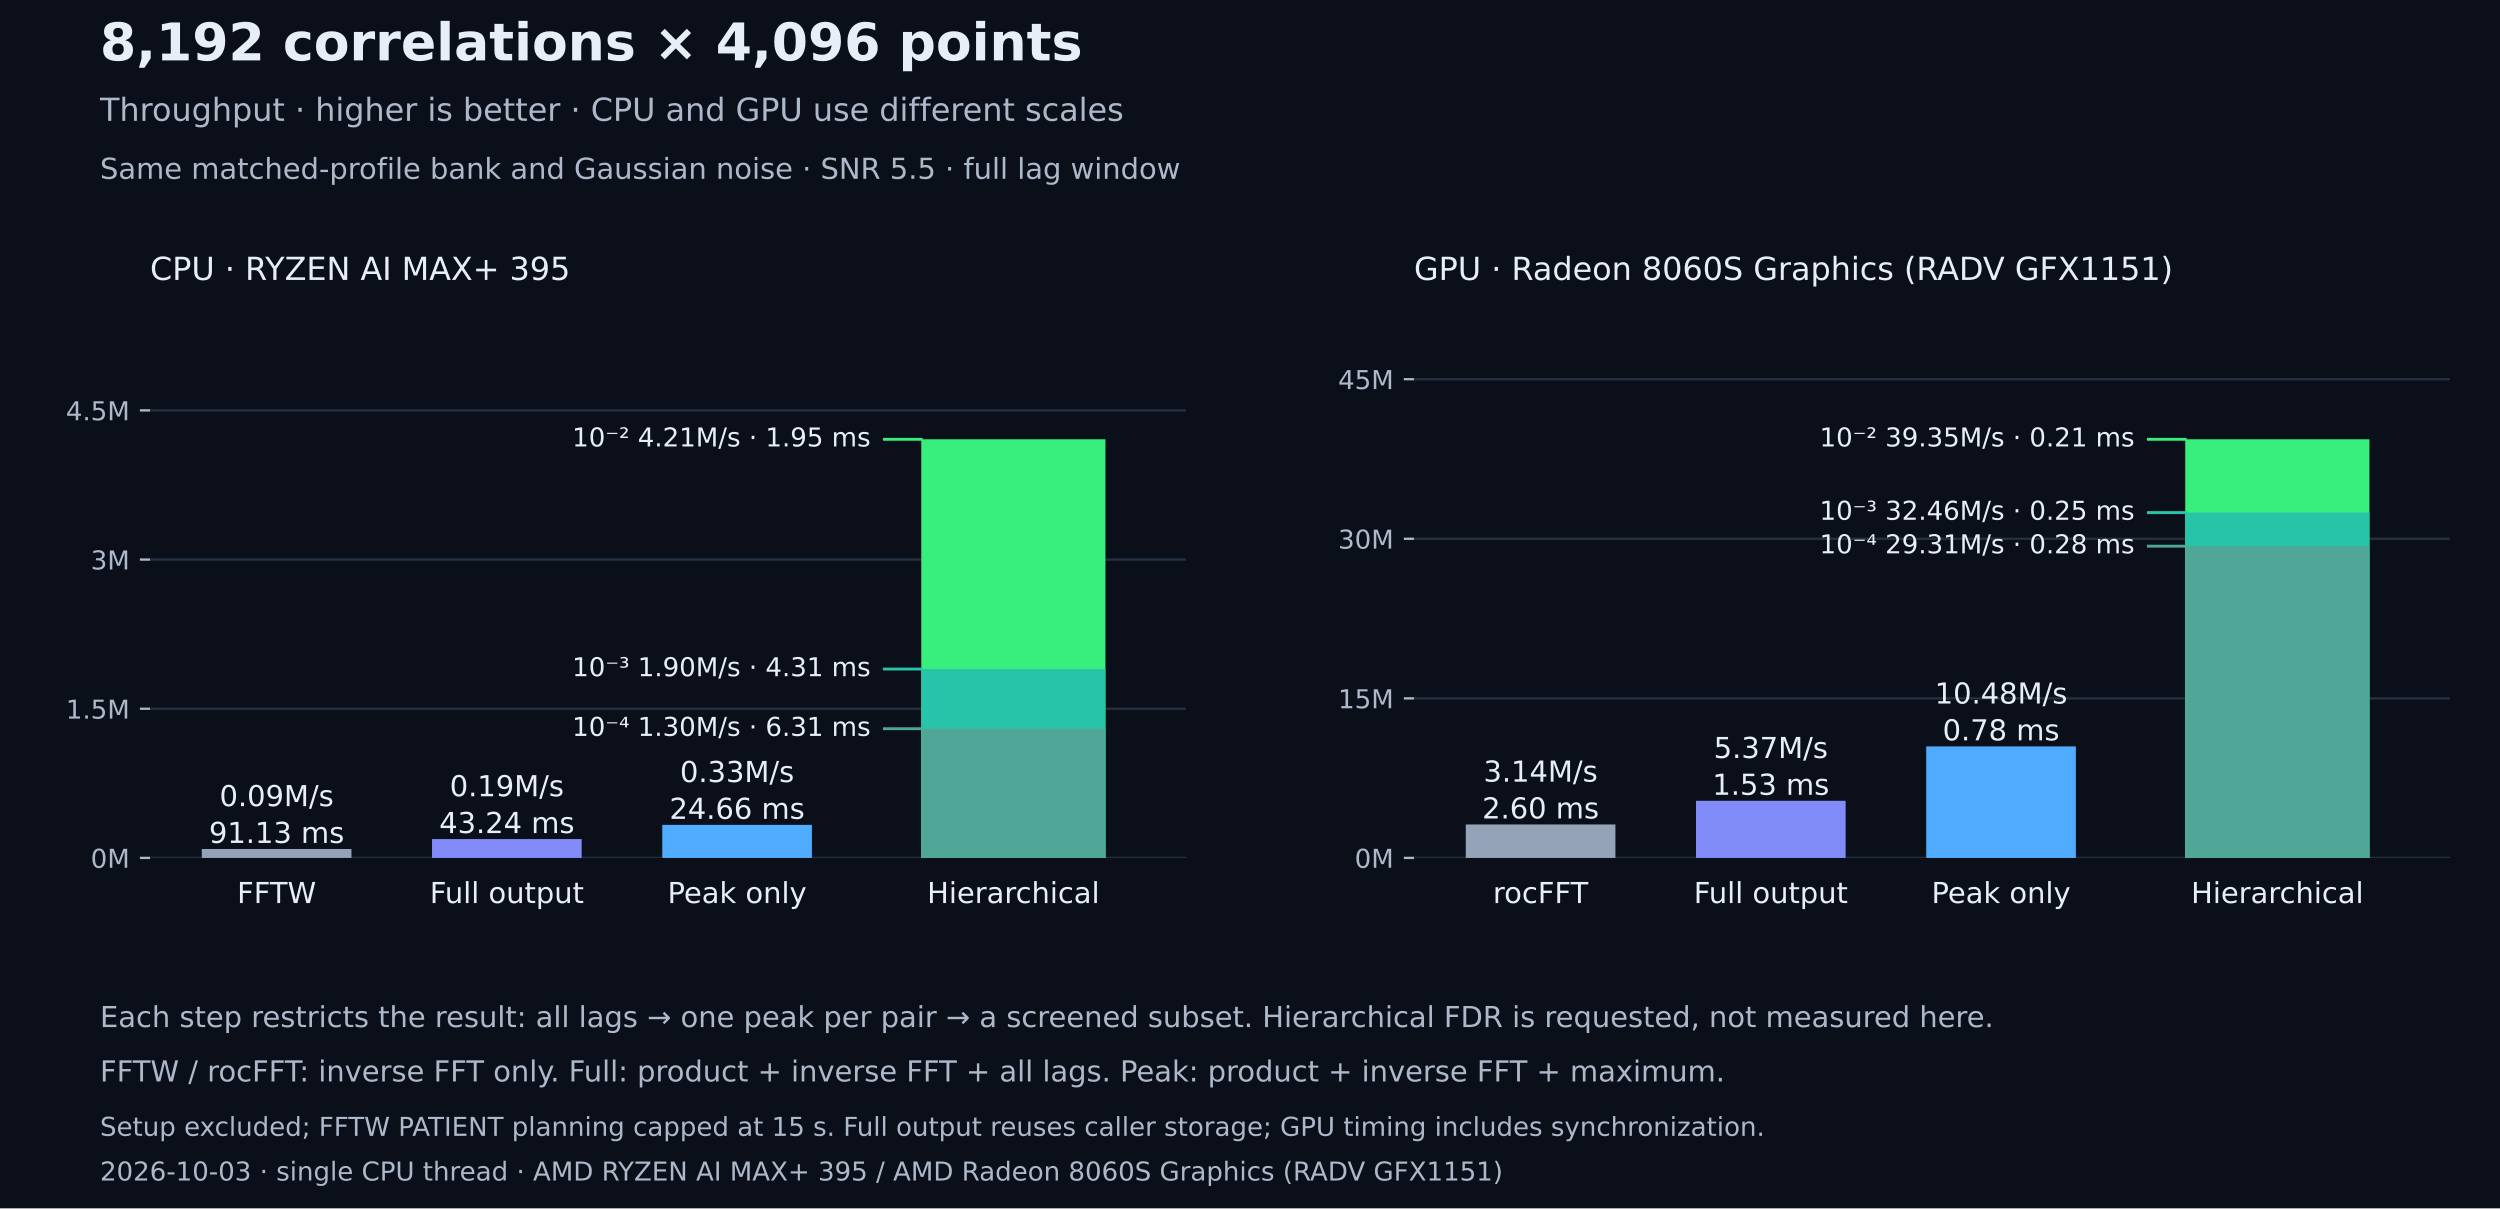
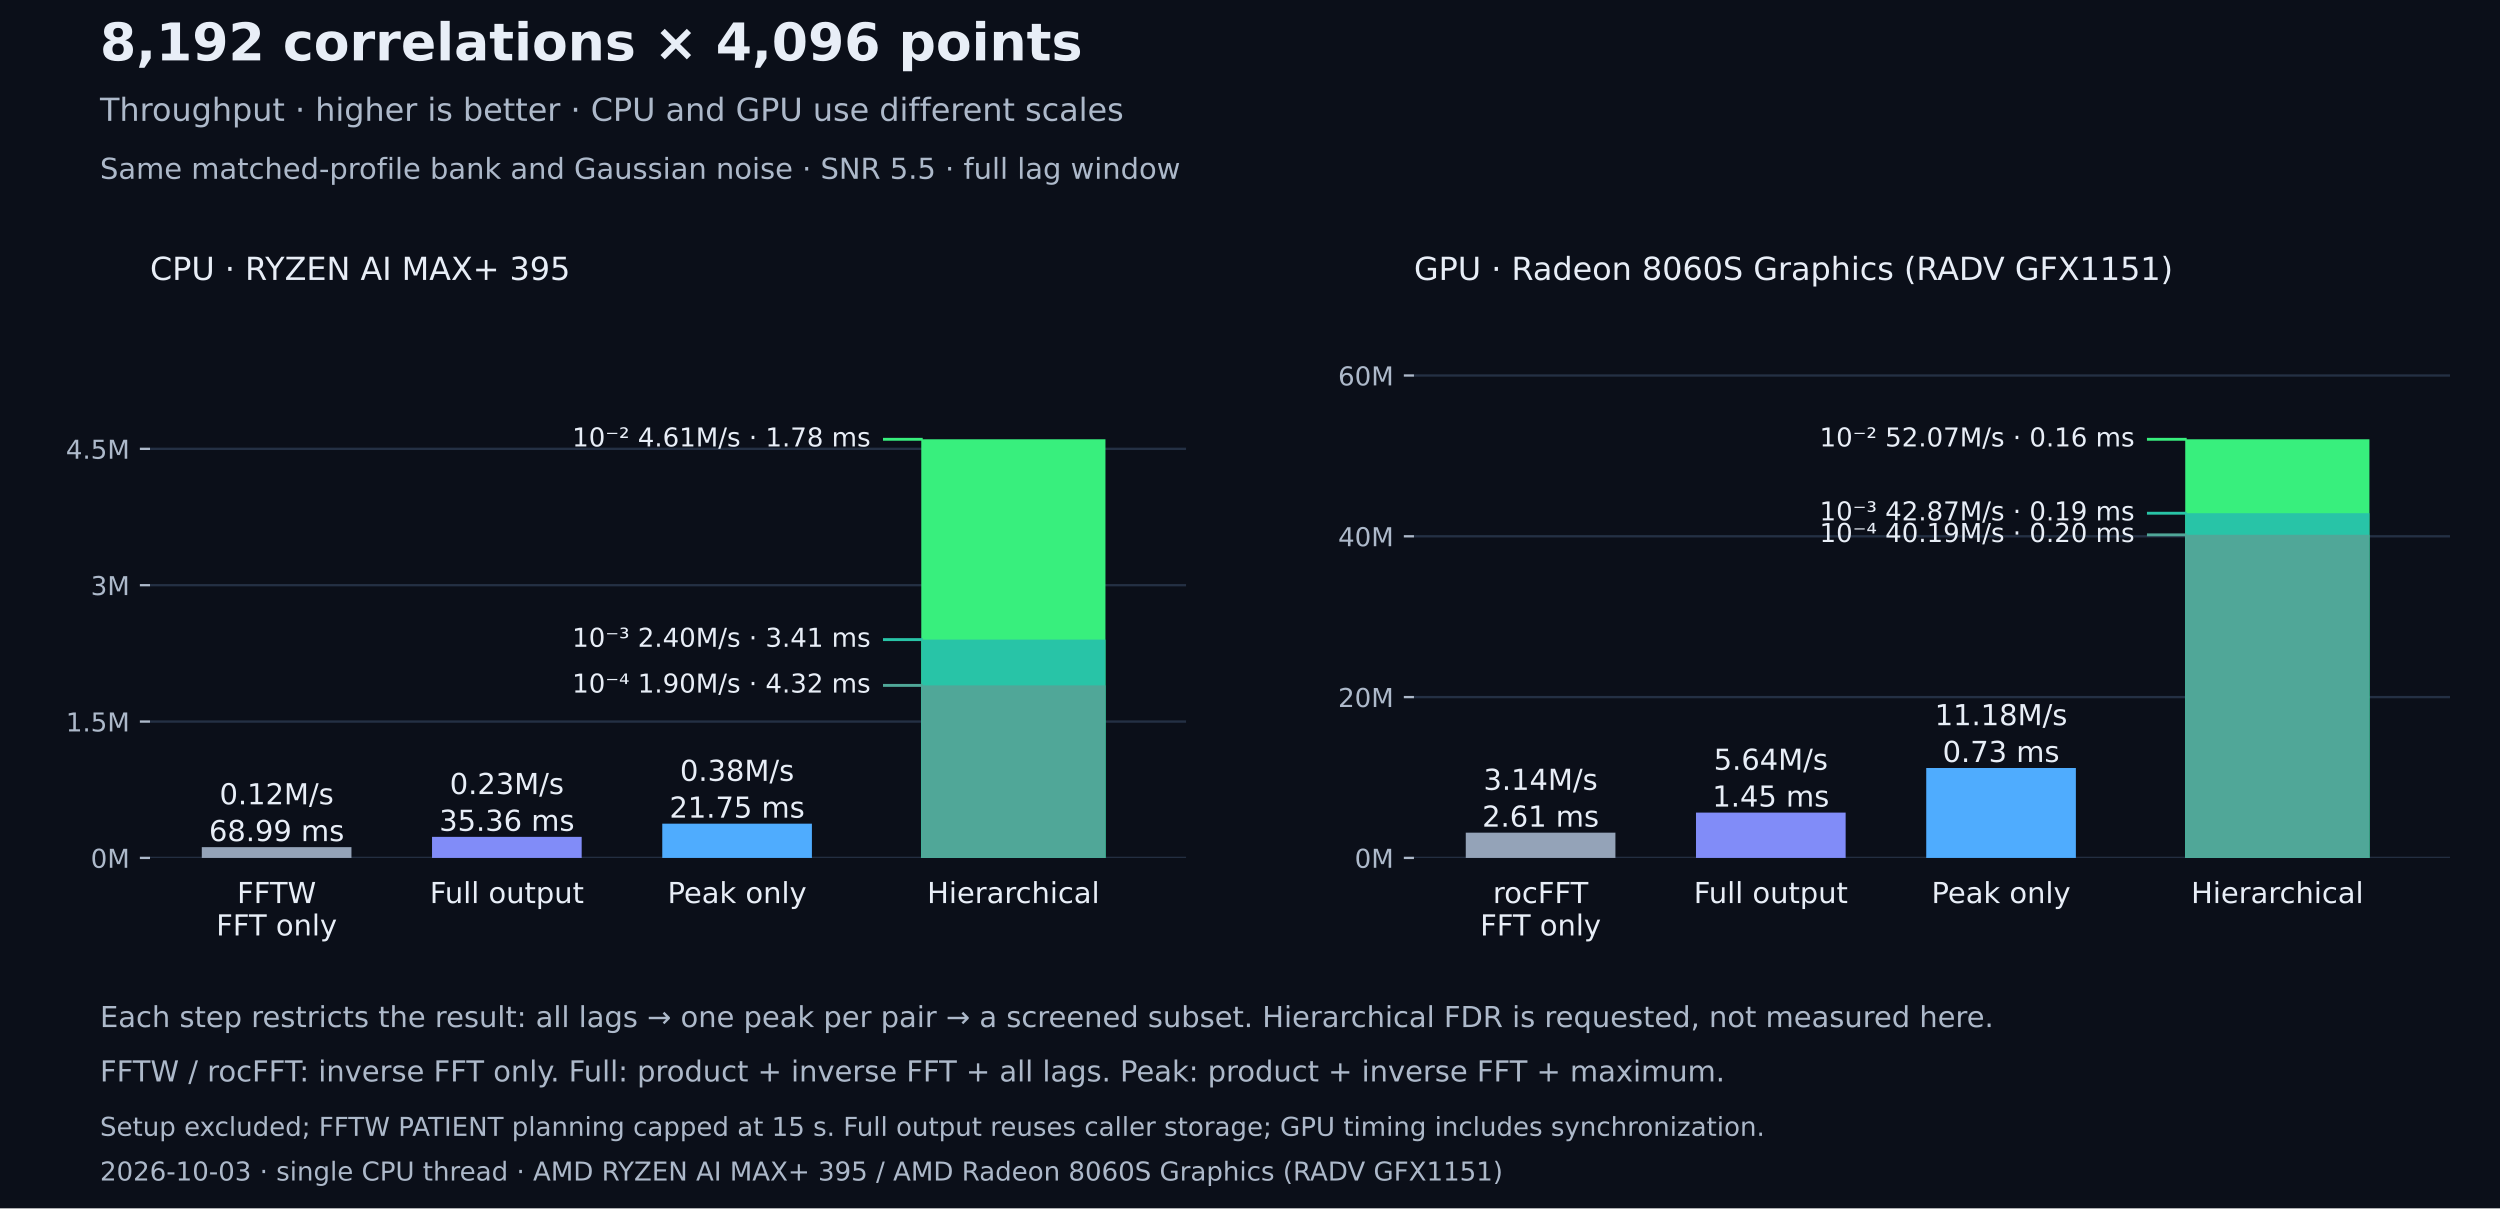
<svg xmlns="http://www.w3.org/2000/svg" xmlns:xlink="http://www.w3.org/1999/xlink" width="864pt" height="417.6pt" viewBox="0 0 864 417.6" version="1.1">
  <defs>
    <style type="text/css">*{stroke-linejoin: round; stroke-linecap: butt}</style>
  </defs>
  <g id="figure_1">
    <g id="patch_1">
      <path d="M 0 417.6 L 864 417.6 L 864 0 L 0 0 z " style="fill: #0b0f19" />
    </g>
    <g id="axes_1">
      <g id="patch_2">
        <path d="M 51.84 296.496 L 409.894 296.496 L 409.894 112.752 L 51.84 112.752 z " style="fill: #0b0f19" />
      </g>
      <g id="matplotlib.axis_1">
        <g id="xtick_1">
          <g id="line2d_1" />
          <g id="text_1">
-             <text style="font-size: 10px; font-family: 'DejaVu Sans'; text-anchor: middle; fill: #e8eef7" x="95.602" y="312.094" transform="rotate(-0 95.60216 312.0944)">FFTW</text>
+             <text style="font-size: 10px; font-family: 'DejaVu Sans'; fill: #e8eef7" transform="translate(81.94044 312.0944)">FFTW</text>
+             <text style="font-size: 10px; font-family: 'DejaVu Sans'; fill: #e8eef7" transform="translate(74.71857 323.2923)">FFT only</text>
          </g>
        </g>
        <g id="xtick_2">
          <g id="line2d_2" />
          <g id="text_2">
            <text style="font-size: 10px; font-family: 'DejaVu Sans'; text-anchor: middle; fill: #e8eef7" x="175.17" y="312.094" transform="rotate(-0 175.1697 312.0944)">Full output</text>
          </g>
        </g>
        <g id="xtick_3">
          <g id="line2d_3" />
          <g id="text_3">
            <text style="font-size: 10px; font-family: 'DejaVu Sans'; text-anchor: middle; fill: #e8eef7" x="254.737" y="312.094" transform="rotate(-0 254.7373 312.0944)">Peak only</text>
          </g>
        </g>
        <g id="xtick_4">
          <g id="line2d_4" />
          <g id="text_4">
            <text style="font-size: 10px; font-family: 'DejaVu Sans'; text-anchor: middle; fill: #e8eef7" x="350.218" y="312.094" transform="rotate(-0 350.2184 312.0944)">Hierarchical</text>
          </g>
        </g>
      </g>
      <g id="matplotlib.axis_2">
        <g id="ytick_1">
          <g id="line2d_5">
-             <path d="M 51.84 296.496 L 409.894 296.496 " clip-path="url(#p816e068fee)" style="fill: none; stroke: #243044; stroke-width: 0.8; stroke-linecap: square" />
+             <path d="M 51.84 296.496 L 409.894 296.496 " clip-path="url(#p16ffa9c2d5)" style="fill: none; stroke: #243044; stroke-width: 0.8; stroke-linecap: square" />
          </g>
          <g id="line2d_6">
            <defs>
-               <path id="m3852614206" d="M 0 0 L -3.5 0 " style="stroke: #adb9ca; stroke-width: 0.8" />
+               <path id="m19e0b57fc1" d="M 0 0 L -3.5 0 " style="stroke: #adb9ca; stroke-width: 0.8" />
            </defs>
            <g>
-               <use xlink:href="#m3852614206" x="51.84" y="296.496" style="fill: #adb9ca; stroke: #adb9ca; stroke-width: 0.8" />
+               <use xlink:href="#m19e0b57fc1" x="51.84" y="296.496" style="fill: #adb9ca; stroke: #adb9ca; stroke-width: 0.8" />
            </g>
          </g>
          <g id="text_5">
            <text style="font-size: 9px; font-family: 'DejaVu Sans'; text-anchor: end; fill: #adb9ca" x="44.84" y="299.915" transform="rotate(-0 44.84 299.9153)">0M</text>
          </g>
        </g>
        <g id="ytick_2">
          <g id="line2d_7">
-             <path d="M 51.84 244.939 L 409.894 244.939 " clip-path="url(#p816e068fee)" style="fill: none; stroke: #243044; stroke-width: 0.8; stroke-linecap: square" />
+             <path d="M 51.84 249.371 L 409.894 249.371 " clip-path="url(#p16ffa9c2d5)" style="fill: none; stroke: #243044; stroke-width: 0.8; stroke-linecap: square" />
          </g>
          <g id="line2d_8">
            <g>
-               <use xlink:href="#m3852614206" x="51.84" y="244.939" style="fill: #adb9ca; stroke: #adb9ca; stroke-width: 0.8" />
+               <use xlink:href="#m19e0b57fc1" x="51.84" y="249.371" style="fill: #adb9ca; stroke: #adb9ca; stroke-width: 0.8" />
            </g>
          </g>
          <g id="text_6">
-             <text style="font-size: 9px; font-family: 'DejaVu Sans'; text-anchor: end; fill: #adb9ca" x="44.84" y="248.358" transform="rotate(-0 44.84 248.3583)">1.5M</text>
+             <text style="font-size: 9px; font-family: 'DejaVu Sans'; text-anchor: end; fill: #adb9ca" x="44.84" y="252.79" transform="rotate(-0 44.84 252.79)">1.5M</text>
          </g>
        </g>
        <g id="ytick_3">
          <g id="line2d_9">
-             <path d="M 51.84 193.382 L 409.894 193.382 " clip-path="url(#p816e068fee)" style="fill: none; stroke: #243044; stroke-width: 0.8; stroke-linecap: square" />
+             <path d="M 51.84 202.245 L 409.894 202.245 " clip-path="url(#p16ffa9c2d5)" style="fill: none; stroke: #243044; stroke-width: 0.8; stroke-linecap: square" />
          </g>
          <g id="line2d_10">
            <g>
-               <use xlink:href="#m3852614206" x="51.84" y="193.382" style="fill: #adb9ca; stroke: #adb9ca; stroke-width: 0.8" />
+               <use xlink:href="#m19e0b57fc1" x="51.84" y="202.245" style="fill: #adb9ca; stroke: #adb9ca; stroke-width: 0.8" />
            </g>
          </g>
          <g id="text_7">
-             <text style="font-size: 9px; font-family: 'DejaVu Sans'; text-anchor: end; fill: #adb9ca" x="44.84" y="196.801" transform="rotate(-0 44.84 196.8013)">3M</text>
+             <text style="font-size: 9px; font-family: 'DejaVu Sans'; text-anchor: end; fill: #adb9ca" x="44.84" y="205.665" transform="rotate(-0 44.84 205.6647)">3M</text>
          </g>
        </g>
        <g id="ytick_4">
          <g id="line2d_11">
-             <path d="M 51.84 141.825 L 409.894 141.825 " clip-path="url(#p816e068fee)" style="fill: none; stroke: #243044; stroke-width: 0.8; stroke-linecap: square" />
+             <path d="M 51.84 155.12 L 409.894 155.12 " clip-path="url(#p16ffa9c2d5)" style="fill: none; stroke: #243044; stroke-width: 0.8; stroke-linecap: square" />
          </g>
          <g id="line2d_12">
            <g>
-               <use xlink:href="#m3852614206" x="51.84" y="141.825" style="fill: #adb9ca; stroke: #adb9ca; stroke-width: 0.8" />
+               <use xlink:href="#m19e0b57fc1" x="51.84" y="155.12" style="fill: #adb9ca; stroke: #adb9ca; stroke-width: 0.8" />
            </g>
          </g>
          <g id="text_8">
-             <text style="font-size: 9px; font-family: 'DejaVu Sans'; text-anchor: end; fill: #adb9ca" x="44.84" y="145.244" transform="rotate(-0 44.84 145.2443)">4.5M</text>
+             <text style="font-size: 9px; font-family: 'DejaVu Sans'; text-anchor: end; fill: #adb9ca" x="44.84" y="158.539" transform="rotate(-0 44.84 158.5395)">4.5M</text>
          </g>
        </g>
      </g>
      <g id="patch_3">
-         <path d="M 69.743 296.496 L 121.462 296.496 L 121.462 293.406 L 69.743 293.406 z " clip-path="url(#p816e068fee)" style="fill: #94a3b8" />
+         <path d="M 69.743 296.496 L 121.462 296.496 L 121.462 292.765 L 69.743 292.765 z " clip-path="url(#p16ffa9c2d5)" style="fill: #94a3b8" />
      </g>
      <g id="text_9">
-         <text style="font-size: 10px; font-family: 'DejaVu Sans'; fill: #e8eef7" transform="translate(75.86623 278.6089)">0.09M/s</text>
-         <text style="font-size: 10px; font-family: 'DejaVu Sans'; fill: #e8eef7" transform="translate(72.22404 291.3264)">91.13 ms</text>
+         <text style="font-size: 10px; font-family: 'DejaVu Sans'; fill: #e8eef7" transform="translate(75.86623 277.9683)">0.12M/s</text>
+         <text style="font-size: 10px; font-family: 'DejaVu Sans'; fill: #e8eef7" transform="translate(72.22404 290.6858)">68.99 ms</text>
      </g>
      <g id="patch_4">
-         <path d="M 149.31 296.496 L 201.029 296.496 L 201.029 289.984 L 149.31 289.984 z " clip-path="url(#p816e068fee)" style="fill: #818cf8" />
+         <path d="M 149.31 296.496 L 201.029 296.496 L 201.029 289.218 L 149.31 289.218 z " clip-path="url(#p16ffa9c2d5)" style="fill: #818cf8" />
      </g>
      <g id="text_10">
-         <text style="font-size: 10px; font-family: 'DejaVu Sans'; fill: #e8eef7" transform="translate(155.4338 275.1872)">0.19M/s</text>
-         <text style="font-size: 10px; font-family: 'DejaVu Sans'; fill: #e8eef7" transform="translate(151.7916 287.9047)">43.24 ms</text>
+         <text style="font-size: 10px; font-family: 'DejaVu Sans'; fill: #e8eef7" transform="translate(155.4338 274.4208)">0.23M/s</text>
+         <text style="font-size: 10px; font-family: 'DejaVu Sans'; fill: #e8eef7" transform="translate(151.7916 287.1383)">35.36 ms</text>
      </g>
      <g id="patch_5">
-         <path d="M 228.878 296.496 L 280.597 296.496 L 280.597 285.077 L 228.878 285.077 z " clip-path="url(#p816e068fee)" style="fill: #4facfe" />
+         <path d="M 228.878 296.496 L 280.597 296.496 L 280.597 284.665 L 228.878 284.665 z " clip-path="url(#p16ffa9c2d5)" style="fill: #4facfe" />
      </g>
      <g id="text_11">
-         <text style="font-size: 10px; font-family: 'DejaVu Sans'; fill: #e8eef7" transform="translate(235.0014 270.28)">0.33M/s</text>
-         <text style="font-size: 10px; font-family: 'DejaVu Sans'; fill: #e8eef7" transform="translate(231.3592 282.9975)">24.66 ms</text>
+         <text style="font-size: 10px; font-family: 'DejaVu Sans'; fill: #e8eef7" transform="translate(235.0014 269.8675)">0.38M/s</text>
+         <text style="font-size: 10px; font-family: 'DejaVu Sans'; fill: #e8eef7" transform="translate(231.3592 282.585)">21.75 ms</text>
      </g>
      <g id="patch_6">
-         <path d="M 318.391 296.496 L 382.045 296.496 L 382.045 151.816 L 318.391 151.816 z " clip-path="url(#p816e068fee)" style="fill: #38ef7d" />
+         <path d="M 318.391 296.496 L 382.045 296.496 L 382.045 151.816 L 318.391 151.816 z " clip-path="url(#p16ffa9c2d5)" style="fill: #38ef7d" />
      </g>
      <g id="text_12">
-         <text style="font-size: 9px; font-family: 'DejaVu Sans'; text-anchor: end; fill: #e8eef7" x="300.886" y="154.299" transform="rotate(-0 300.8865 154.2991)">10⁻²  4.21M/s · 1.95 ms</text>
+         <text style="font-size: 9px; font-family: 'DejaVu Sans'; text-anchor: end; fill: #e8eef7" x="300.886" y="154.299" transform="rotate(-0 300.8865 154.2991)">10⁻²  4.61M/s · 1.78 ms</text>
      </g>
      <g id="patch_7">
-         <path d="M 318.391 296.496 L 382.045 296.496 L 382.045 231.22 L 318.391 231.22 z " clip-path="url(#p816e068fee)" style="fill: #28c4a7" />
+         <path d="M 318.391 296.496 L 382.045 296.496 L 382.045 221.044 L 318.391 221.044 z " clip-path="url(#p16ffa9c2d5)" style="fill: #28c4a7" />
      </g>
      <g id="text_13">
-         <text style="font-size: 9px; font-family: 'DejaVu Sans'; text-anchor: end; fill: #e8eef7" x="300.886" y="233.703" transform="rotate(-0 300.8865 233.7031)">10⁻³  1.90M/s · 4.31 ms</text>
+         <text style="font-size: 9px; font-family: 'DejaVu Sans'; text-anchor: end; fill: #e8eef7" x="300.886" y="223.527" transform="rotate(-0 300.8865 223.5271)">10⁻³  2.40M/s · 3.41 ms</text>
      </g>
      <g id="patch_8">
-         <path d="M 318.391 296.496 L 382.045 296.496 L 382.045 251.844 L 318.391 251.844 z " clip-path="url(#p816e068fee)" style="fill: #50a798" />
+         <path d="M 318.391 296.496 L 382.045 296.496 L 382.045 236.873 L 318.391 236.873 z " clip-path="url(#p16ffa9c2d5)" style="fill: #50a798" />
      </g>
      <g id="text_14">
-         <text style="font-size: 9px; font-family: 'DejaVu Sans'; text-anchor: end; fill: #e8eef7" x="300.886" y="254.327" transform="rotate(-0 300.8865 254.327)">10⁻⁴  1.30M/s · 6.31 ms</text>
+         <text style="font-size: 9px; font-family: 'DejaVu Sans'; text-anchor: end; fill: #e8eef7" x="300.886" y="239.356" transform="rotate(-0 300.8865 239.3562)">10⁻⁴  1.90M/s · 4.32 ms</text>
      </g>
      <g id="text_15">
        <text style="font-size: 11px; font-family: 'DejaVu Sans'; text-anchor: start; fill: #e8eef7" x="51.84" y="96.752" transform="rotate(-0 51.84 96.752)">CPU  ·  RYZEN AI MAX+ 395</text>
      </g>
      <g id="line2d_13">
-         <path d="M 305.661 151.816 L 318.391 151.816 " clip-path="url(#p816e068fee)" style="fill: none; stroke: #38ef7d; stroke-linecap: square" />
+         <path d="M 305.661 151.816 L 318.391 151.816 " clip-path="url(#p16ffa9c2d5)" style="fill: none; stroke: #38ef7d; stroke-linecap: square" />
      </g>
      <g id="line2d_14">
-         <path d="M 305.661 231.22 L 318.391 231.22 " clip-path="url(#p816e068fee)" style="fill: none; stroke: #28c4a7; stroke-linecap: square" />
+         <path d="M 305.661 221.044 L 318.391 221.044 " clip-path="url(#p16ffa9c2d5)" style="fill: none; stroke: #28c4a7; stroke-linecap: square" />
      </g>
      <g id="line2d_15">
-         <path d="M 305.661 251.844 L 318.391 251.844 " clip-path="url(#p816e068fee)" style="fill: none; stroke: #50a798; stroke-linecap: square" />
+         <path d="M 305.661 236.873 L 318.391 236.873 " clip-path="url(#p16ffa9c2d5)" style="fill: none; stroke: #50a798; stroke-linecap: square" />
      </g>
    </g>
    <g id="axes_2">
      <g id="patch_9">
        <path d="M 488.666 296.496 L 846.72 296.496 L 846.72 112.752 L 488.666 112.752 z " style="fill: #0b0f19" />
      </g>
      <g id="matplotlib.axis_3">
        <g id="xtick_5">
          <g id="line2d_16" />
          <g id="text_16">
-             <text style="font-size: 10px; font-family: 'DejaVu Sans'; text-anchor: middle; fill: #e8eef7" x="532.428" y="312.094" transform="rotate(-0 532.4281 312.0944)">rocFFT</text>
+             <text style="font-size: 10px; font-family: 'DejaVu Sans'; fill: #e8eef7" transform="translate(515.9586 312.0944)">rocFFT</text>
+             <text style="font-size: 10px; font-family: 'DejaVu Sans'; fill: #e8eef7" transform="translate(511.5445 323.2923)">FFT only</text>
          </g>
        </g>
        <g id="xtick_6">
          <g id="line2d_17" />
          <g id="text_17">
            <text style="font-size: 10px; font-family: 'DejaVu Sans'; text-anchor: middle; fill: #e8eef7" x="611.996" y="312.094" transform="rotate(-0 611.9957 312.0944)">Full output</text>
          </g>
        </g>
        <g id="xtick_7">
          <g id="line2d_18" />
          <g id="text_18">
            <text style="font-size: 10px; font-family: 'DejaVu Sans'; text-anchor: middle; fill: #e8eef7" x="691.563" y="312.094" transform="rotate(-0 691.5632 312.0944)">Peak only</text>
          </g>
        </g>
        <g id="xtick_8">
          <g id="line2d_19" />
          <g id="text_19">
            <text style="font-size: 10px; font-family: 'DejaVu Sans'; text-anchor: middle; fill: #e8eef7" x="787.044" y="312.094" transform="rotate(-0 787.0443 312.0944)">Hierarchical</text>
          </g>
        </g>
      </g>
      <g id="matplotlib.axis_4">
        <g id="ytick_5">
          <g id="line2d_20">
-             <path d="M 488.666 296.496 L 846.72 296.496 " clip-path="url(#pb76dbad64b)" style="fill: none; stroke: #243044; stroke-width: 0.8; stroke-linecap: square" />
+             <path d="M 488.666 296.496 L 846.72 296.496 " clip-path="url(#p9aa42aea86)" style="fill: none; stroke: #243044; stroke-width: 0.8; stroke-linecap: square" />
          </g>
          <g id="line2d_21">
            <g>
-               <use xlink:href="#m3852614206" x="488.666" y="296.496" style="fill: #adb9ca; stroke: #adb9ca; stroke-width: 0.8" />
+               <use xlink:href="#m19e0b57fc1" x="488.666" y="296.496" style="fill: #adb9ca; stroke: #adb9ca; stroke-width: 0.8" />
            </g>
          </g>
          <g id="text_20">
            <text style="font-size: 9px; font-family: 'DejaVu Sans'; text-anchor: end; fill: #adb9ca" x="481.666" y="299.915" transform="rotate(-0 481.6659 299.9153)">0M</text>
          </g>
        </g>
        <g id="ytick_6">
          <g id="line2d_22">
-             <path d="M 488.666 241.347 L 846.72 241.347 " clip-path="url(#pb76dbad64b)" style="fill: none; stroke: #243044; stroke-width: 0.8; stroke-linecap: square" />
+             <path d="M 488.666 240.924 L 846.72 240.924 " clip-path="url(#p9aa42aea86)" style="fill: none; stroke: #243044; stroke-width: 0.8; stroke-linecap: square" />
          </g>
          <g id="line2d_23">
            <g>
-               <use xlink:href="#m3852614206" x="488.666" y="241.347" style="fill: #adb9ca; stroke: #adb9ca; stroke-width: 0.8" />
+               <use xlink:href="#m19e0b57fc1" x="488.666" y="240.924" style="fill: #adb9ca; stroke: #adb9ca; stroke-width: 0.8" />
            </g>
          </g>
          <g id="text_21">
-             <text style="font-size: 9px; font-family: 'DejaVu Sans'; text-anchor: end; fill: #adb9ca" x="481.666" y="244.767" transform="rotate(-0 481.6659 244.7666)">15M</text>
+             <text style="font-size: 9px; font-family: 'DejaVu Sans'; text-anchor: end; fill: #adb9ca" x="481.666" y="244.343" transform="rotate(-0 481.6659 244.343)">20M</text>
          </g>
        </g>
        <g id="ytick_7">
          <g id="line2d_24">
-             <path d="M 488.666 186.199 L 846.72 186.199 " clip-path="url(#pb76dbad64b)" style="fill: none; stroke: #243044; stroke-width: 0.8; stroke-linecap: square" />
+             <path d="M 488.666 185.351 L 846.72 185.351 " clip-path="url(#p9aa42aea86)" style="fill: none; stroke: #243044; stroke-width: 0.8; stroke-linecap: square" />
          </g>
          <g id="line2d_25">
            <g>
-               <use xlink:href="#m3852614206" x="488.666" y="186.199" style="fill: #adb9ca; stroke: #adb9ca; stroke-width: 0.8" />
+               <use xlink:href="#m19e0b57fc1" x="488.666" y="185.351" style="fill: #adb9ca; stroke: #adb9ca; stroke-width: 0.8" />
            </g>
          </g>
          <g id="text_22">
-             <text style="font-size: 9px; font-family: 'DejaVu Sans'; text-anchor: end; fill: #adb9ca" x="481.666" y="189.618" transform="rotate(-0 481.6659 189.618)">30M</text>
+             <text style="font-size: 9px; font-family: 'DejaVu Sans'; text-anchor: end; fill: #adb9ca" x="481.666" y="188.771" transform="rotate(-0 481.6659 188.7707)">40M</text>
          </g>
        </g>
        <g id="ytick_8">
          <g id="line2d_26">
-             <path d="M 488.666 131.05 L 846.72 131.05 " clip-path="url(#pb76dbad64b)" style="fill: none; stroke: #243044; stroke-width: 0.8; stroke-linecap: square" />
+             <path d="M 488.666 129.779 L 846.72 129.779 " clip-path="url(#p9aa42aea86)" style="fill: none; stroke: #243044; stroke-width: 0.8; stroke-linecap: square" />
          </g>
          <g id="line2d_27">
            <g>
-               <use xlink:href="#m3852614206" x="488.666" y="131.05" style="fill: #adb9ca; stroke: #adb9ca; stroke-width: 0.8" />
+               <use xlink:href="#m19e0b57fc1" x="488.666" y="129.779" style="fill: #adb9ca; stroke: #adb9ca; stroke-width: 0.8" />
            </g>
          </g>
          <g id="text_23">
-             <text style="font-size: 9px; font-family: 'DejaVu Sans'; text-anchor: end; fill: #adb9ca" x="481.666" y="134.469" transform="rotate(-0 481.6659 134.4693)">45M</text>
+             <text style="font-size: 9px; font-family: 'DejaVu Sans'; text-anchor: end; fill: #adb9ca" x="481.666" y="133.198" transform="rotate(-0 481.6659 133.1984)">60M</text>
          </g>
        </g>
      </g>
      <g id="patch_10">
-         <path d="M 506.569 296.496 L 558.288 296.496 L 558.288 284.933 L 506.569 284.933 z " clip-path="url(#pb76dbad64b)" style="fill: #94a3b8" />
+         <path d="M 506.569 296.496 L 558.288 296.496 L 558.288 287.773 L 506.569 287.773 z " clip-path="url(#p9aa42aea86)" style="fill: #94a3b8" />
      </g>
      <g id="text_24">
-         <text style="font-size: 10px; font-family: 'DejaVu Sans'; fill: #e8eef7" transform="translate(512.6922 270.1363)">3.14M/s</text>
-         <text style="font-size: 10px; font-family: 'DejaVu Sans'; fill: #e8eef7" transform="translate(512.2312 282.8538)">2.60 ms</text>
+         <text style="font-size: 10px; font-family: 'DejaVu Sans'; fill: #e8eef7" transform="translate(512.6922 272.9754)">3.14M/s</text>
+         <text style="font-size: 10px; font-family: 'DejaVu Sans'; fill: #e8eef7" transform="translate(512.2312 285.6929)">2.61 ms</text>
      </g>
      <g id="patch_11">
-         <path d="M 586.136 296.496 L 637.855 296.496 L 637.855 276.767 L 586.136 276.767 z " clip-path="url(#pb76dbad64b)" style="fill: #818cf8" />
+         <path d="M 586.136 296.496 L 637.855 296.496 L 637.855 280.832 L 586.136 280.832 z " clip-path="url(#p9aa42aea86)" style="fill: #818cf8" />
      </g>
      <g id="text_25">
-         <text style="font-size: 10px; font-family: 'DejaVu Sans'; fill: #e8eef7" transform="translate(592.2597 261.9697)">5.37M/s</text>
-         <text style="font-size: 10px; font-family: 'DejaVu Sans'; fill: #e8eef7" transform="translate(591.7988 274.6872)">1.53 ms</text>
+         <text style="font-size: 10px; font-family: 'DejaVu Sans'; fill: #e8eef7" transform="translate(592.2597 266.0345)">5.64M/s</text>
+         <text style="font-size: 10px; font-family: 'DejaVu Sans'; fill: #e8eef7" transform="translate(591.7988 278.752)">1.45 ms</text>
      </g>
      <g id="patch_12">
-         <path d="M 665.704 296.496 L 717.423 296.496 L 717.423 257.949 L 665.704 257.949 z " clip-path="url(#pb76dbad64b)" style="fill: #4facfe" />
+         <path d="M 665.704 296.496 L 717.423 296.496 L 717.423 265.422 L 665.704 265.422 z " clip-path="url(#p9aa42aea86)" style="fill: #4facfe" />
      </g>
      <g id="text_26">
-         <text style="font-size: 10px; font-family: 'DejaVu Sans'; fill: #e8eef7" transform="translate(668.6461 243.1523)">10.48M/s</text>
-         <text style="font-size: 10px; font-family: 'DejaVu Sans'; fill: #e8eef7" transform="translate(671.3664 255.8698)">0.78 ms</text>
+         <text style="font-size: 10px; font-family: 'DejaVu Sans'; fill: #e8eef7" transform="translate(668.6461 250.6252)">11.18M/s</text>
+         <text style="font-size: 10px; font-family: 'DejaVu Sans'; fill: #e8eef7" transform="translate(671.3664 263.3427)">0.73 ms</text>
      </g>
      <g id="patch_13">
-         <path d="M 755.217 296.496 L 818.871 296.496 L 818.871 151.816 L 755.217 151.816 z " clip-path="url(#pb76dbad64b)" style="fill: #38ef7d" />
+         <path d="M 755.217 296.496 L 818.871 296.496 L 818.871 151.816 L 755.217 151.816 z " clip-path="url(#p9aa42aea86)" style="fill: #38ef7d" />
      </g>
      <g id="text_27">
-         <text style="font-size: 9px; font-family: 'DejaVu Sans'; text-anchor: end; fill: #e8eef7" x="737.712" y="154.299" transform="rotate(-0 737.7124 154.2991)">10⁻²  39.35M/s · 0.21 ms</text>
+         <text style="font-size: 9px; font-family: 'DejaVu Sans'; text-anchor: end; fill: #e8eef7" x="737.712" y="154.299" transform="rotate(-0 737.7124 154.2991)">10⁻²  52.07M/s · 0.16 ms</text>
      </g>
      <g id="patch_14">
-         <path d="M 755.217 296.496 L 818.871 296.496 L 818.871 177.153 L 755.217 177.153 z " clip-path="url(#pb76dbad64b)" style="fill: #28c4a7" />
+         <path d="M 755.217 296.496 L 818.871 296.496 L 818.871 177.369 L 755.217 177.369 z " clip-path="url(#p9aa42aea86)" style="fill: #28c4a7" />
      </g>
      <g id="text_28">
-         <text style="font-size: 9px; font-family: 'DejaVu Sans'; text-anchor: end; fill: #e8eef7" x="737.712" y="179.636" transform="rotate(-0 737.7124 179.636)">10⁻³  32.46M/s · 0.25 ms</text>
+         <text style="font-size: 9px; font-family: 'DejaVu Sans'; text-anchor: end; fill: #e8eef7" x="737.712" y="179.853" transform="rotate(-0 737.7124 179.8526)">10⁻³  42.87M/s · 0.19 ms</text>
      </g>
      <g id="patch_15">
-         <path d="M 755.217 296.496 L 818.871 296.496 L 818.871 188.751 L 755.217 188.751 z " clip-path="url(#pb76dbad64b)" style="fill: #50a798" />
+         <path d="M 755.217 296.496 L 818.871 296.496 L 818.871 184.834 L 755.217 184.834 z " clip-path="url(#p9aa42aea86)" style="fill: #50a798" />
      </g>
      <g id="text_29">
-         <text style="font-size: 9px; font-family: 'DejaVu Sans'; text-anchor: end; fill: #e8eef7" x="737.712" y="191.234" transform="rotate(-0 737.7124 191.2342)">10⁻⁴  29.31M/s · 0.28 ms</text>
+         <text style="font-size: 9px; font-family: 'DejaVu Sans'; text-anchor: end; fill: #e8eef7" x="737.712" y="187.318" transform="rotate(-0 737.7124 187.3177)">10⁻⁴  40.19M/s · 0.20 ms</text>
      </g>
      <g id="text_30">
        <text style="font-size: 11px; font-family: 'DejaVu Sans'; text-anchor: start; fill: #e8eef7" x="488.666" y="96.752" transform="rotate(-0 488.6659 96.752)">GPU  ·  Radeon 8060S Graphics (RADV GFX1151)</text>
      </g>
      <g id="line2d_28">
-         <path d="M 742.486 151.816 L 755.217 151.816 " clip-path="url(#pb76dbad64b)" style="fill: none; stroke: #38ef7d; stroke-linecap: square" />
+         <path d="M 742.486 151.816 L 755.217 151.816 " clip-path="url(#p9aa42aea86)" style="fill: none; stroke: #38ef7d; stroke-linecap: square" />
      </g>
      <g id="line2d_29">
-         <path d="M 742.486 177.153 L 755.217 177.153 " clip-path="url(#pb76dbad64b)" style="fill: none; stroke: #28c4a7; stroke-linecap: square" />
+         <path d="M 742.486 177.369 L 755.217 177.369 " clip-path="url(#p9aa42aea86)" style="fill: none; stroke: #28c4a7; stroke-linecap: square" />
      </g>
      <g id="line2d_30">
-         <path d="M 742.486 188.751 L 755.217 188.751 " clip-path="url(#pb76dbad64b)" style="fill: none; stroke: #50a798; stroke-linecap: square" />
+         <path d="M 742.486 184.834 L 755.217 184.834 " clip-path="url(#p9aa42aea86)" style="fill: none; stroke: #50a798; stroke-linecap: square" />
      </g>
    </g>
    <g id="text_31">
      <text style="font-weight: 700; font-size: 18px; font-family: 'DejaVu Sans'; text-anchor: start; fill: #e8eef7" x="34.56" y="20.88" transform="rotate(-0 34.56 20.88)">8,192 correlations × 4,096 points</text>
    </g>
    <g id="text_32">
      <text style="font-size: 11px; font-family: 'DejaVu Sans'; text-anchor: start; fill: #adb9ca" x="34.56" y="41.76" transform="rotate(-0 34.56 41.76)">Throughput · higher is better · CPU and GPU use different scales</text>
    </g>
    <g id="text_33">
      <text style="font-size: 10px; font-family: 'DejaVu Sans'; text-anchor: start; fill: #adb9ca" x="34.56" y="61.805" transform="rotate(-0 34.56 61.8048)">Same matched-profile bank and Gaussian noise · SNR 5.5 · full lag window</text>
    </g>
    <g id="text_34">
      <text style="font-size: 10px; font-family: 'DejaVu Sans'; text-anchor: start; fill: #adb9ca" x="34.56" y="354.96" transform="rotate(-0 34.56 354.96)">Each step restricts the result: all lags → one peak per pair → a screened subset. Hierarchical FDR is requested, not measured here.</text>
    </g>
    <g id="text_35">
      <text style="font-size: 10px; font-family: 'DejaVu Sans'; text-anchor: start; fill: #adb9ca" x="34.56" y="373.752" transform="rotate(-0 34.56 373.752)">FFTW / rocFFT: inverse FFT only. Full: product + inverse FFT + all lags. Peak: product + inverse FFT + maximum.</text>
    </g>
    <g id="text_36">
      <text style="font-size: 9px; font-family: 'DejaVu Sans'; text-anchor: start; fill: #adb9ca" x="34.56" y="392.544" transform="rotate(-0 34.56 392.544)">Setup excluded; FFTW PATIENT planning capped at 15 s. Full output reuses caller storage; GPU timing includes synchronization.</text>
    </g>
    <g id="text_37">
      <text style="font-size: 9px; font-family: 'DejaVu Sans'; text-anchor: start; fill: #adb9ca" x="34.56" y="407.995" transform="rotate(-0 34.56 407.9952)">2026-10-03 · single CPU thread · AMD RYZEN AI MAX+ 395 / AMD Radeon 8060S Graphics (RADV GFX1151)</text>
    </g>
  </g>
  <defs>
-     <clipPath id="p816e068fee">
+     <clipPath id="p16ffa9c2d5">
      <rect x="51.84" y="112.752" width="358.054" height="183.744" />
    </clipPath>
-     <clipPath id="pb76dbad64b">
+     <clipPath id="p9aa42aea86">
      <rect x="488.666" y="112.752" width="358.054" height="183.744" />
    </clipPath>
  </defs>
</svg>
